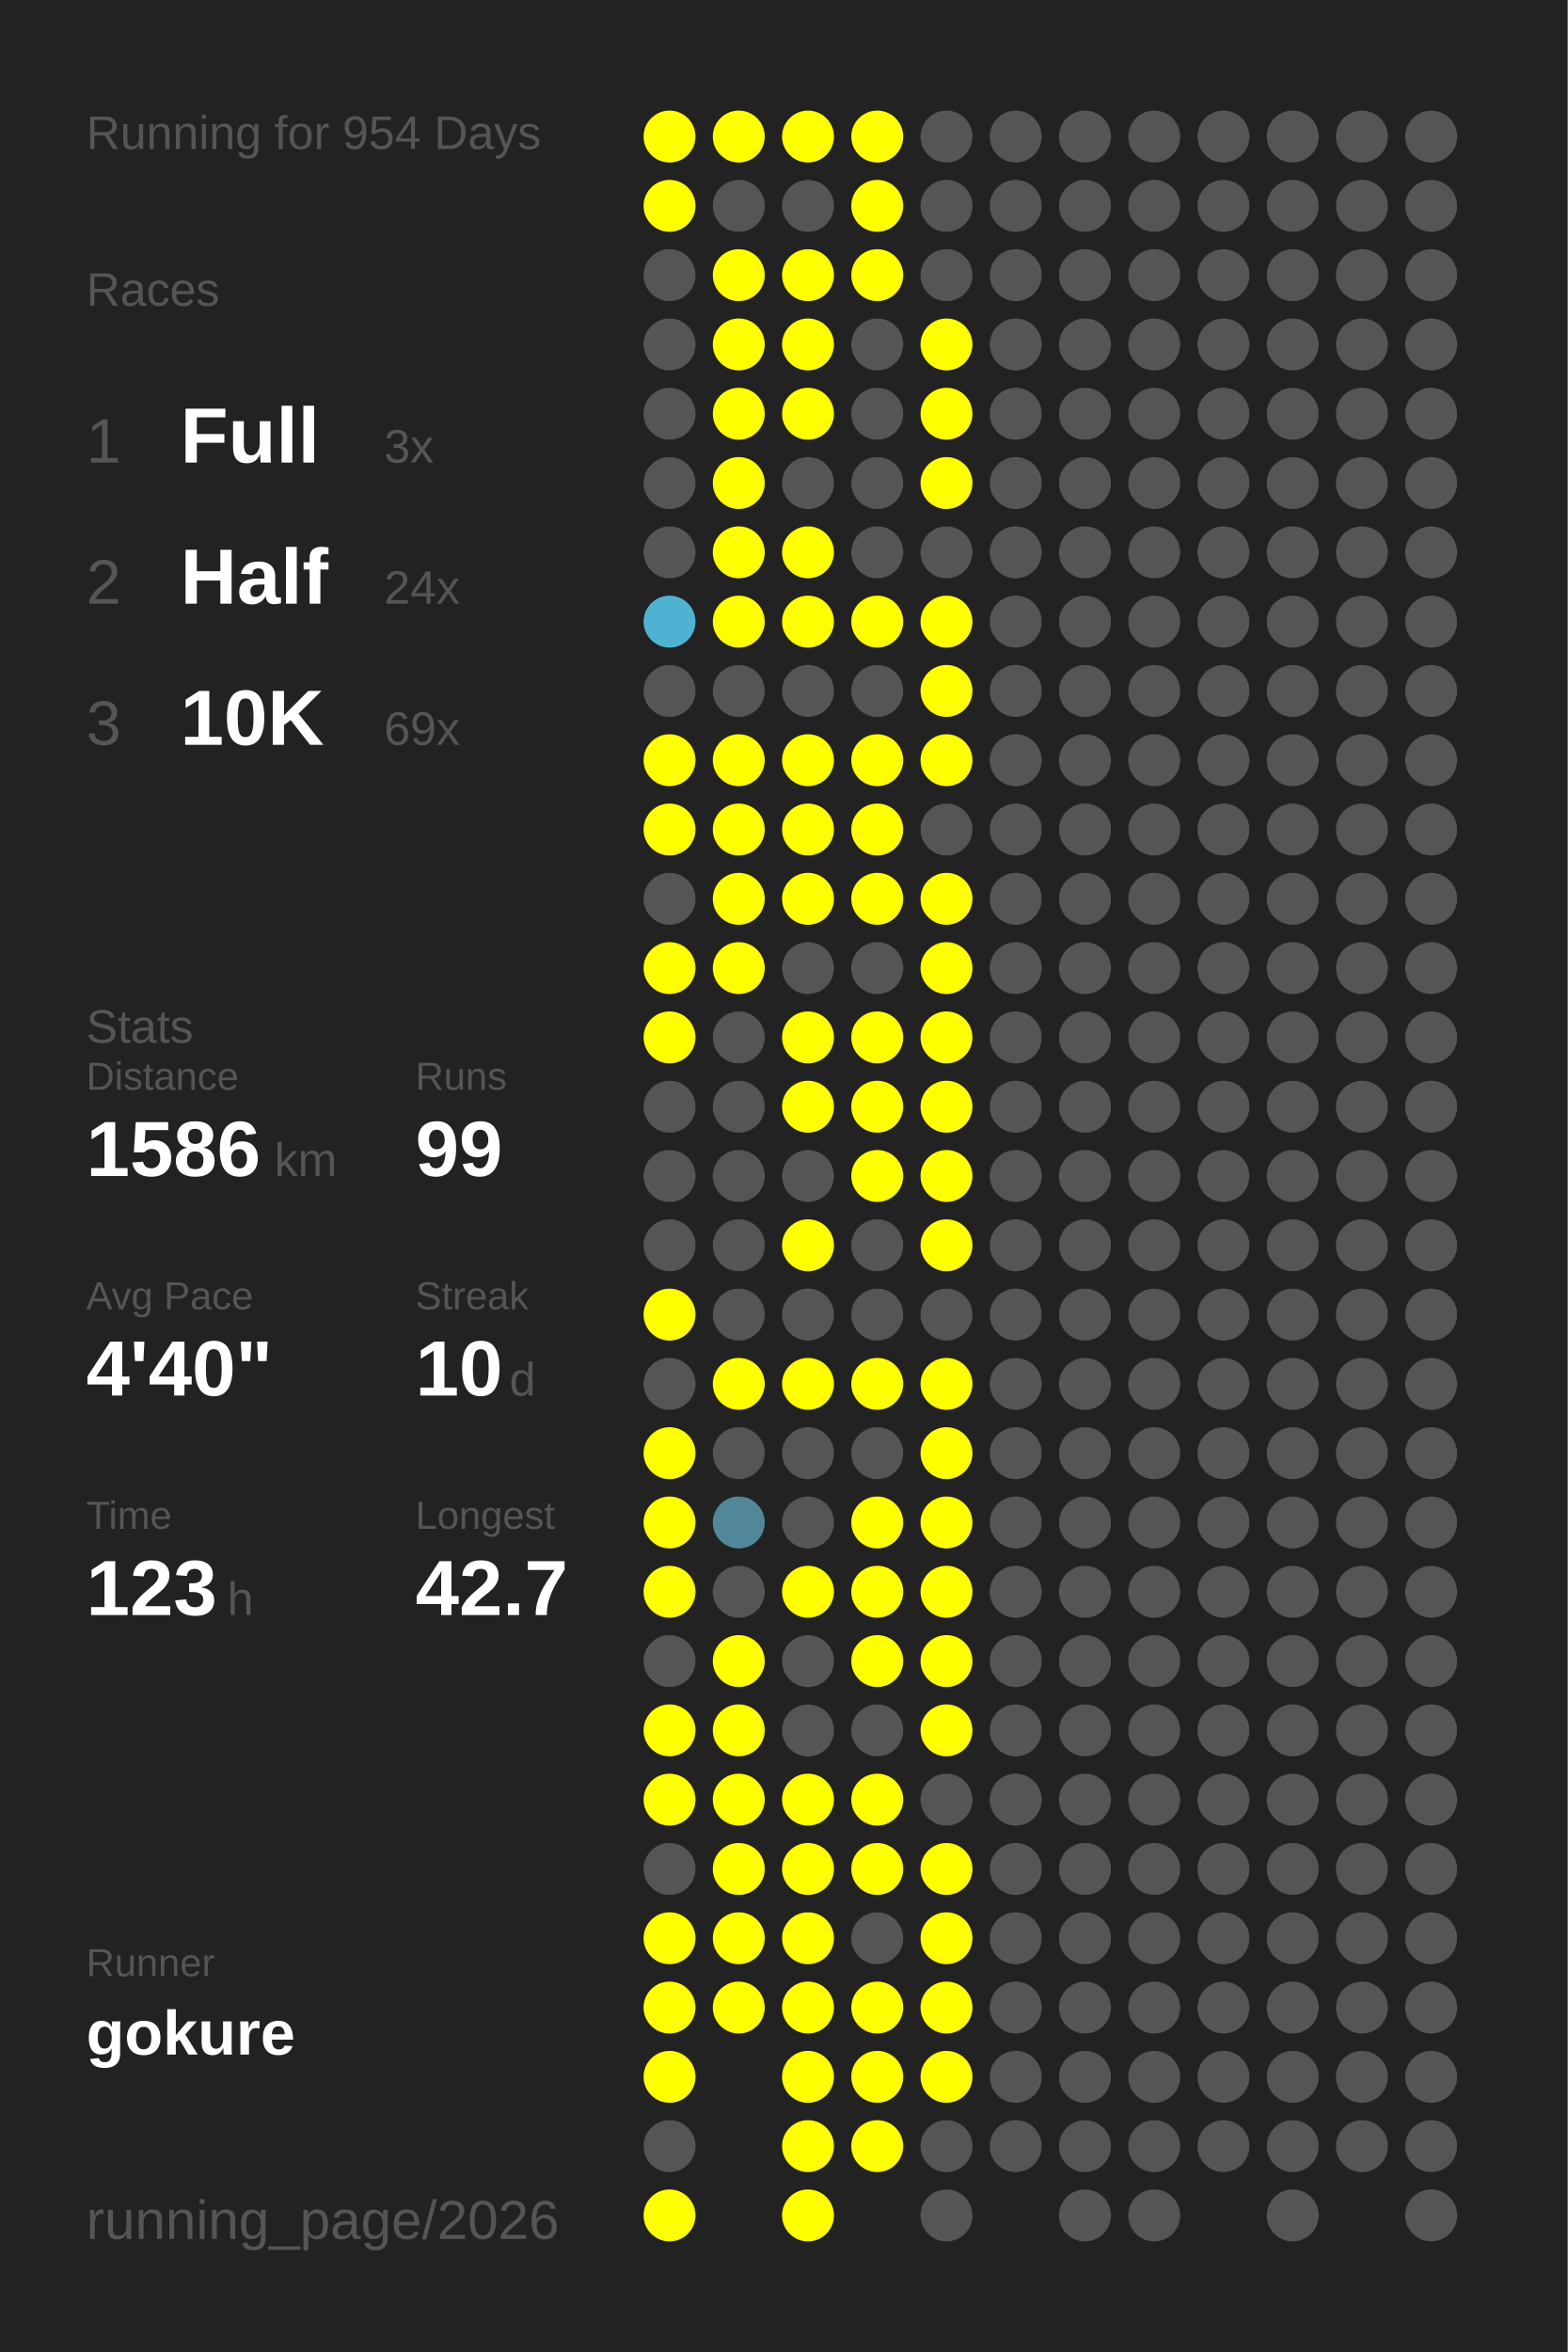
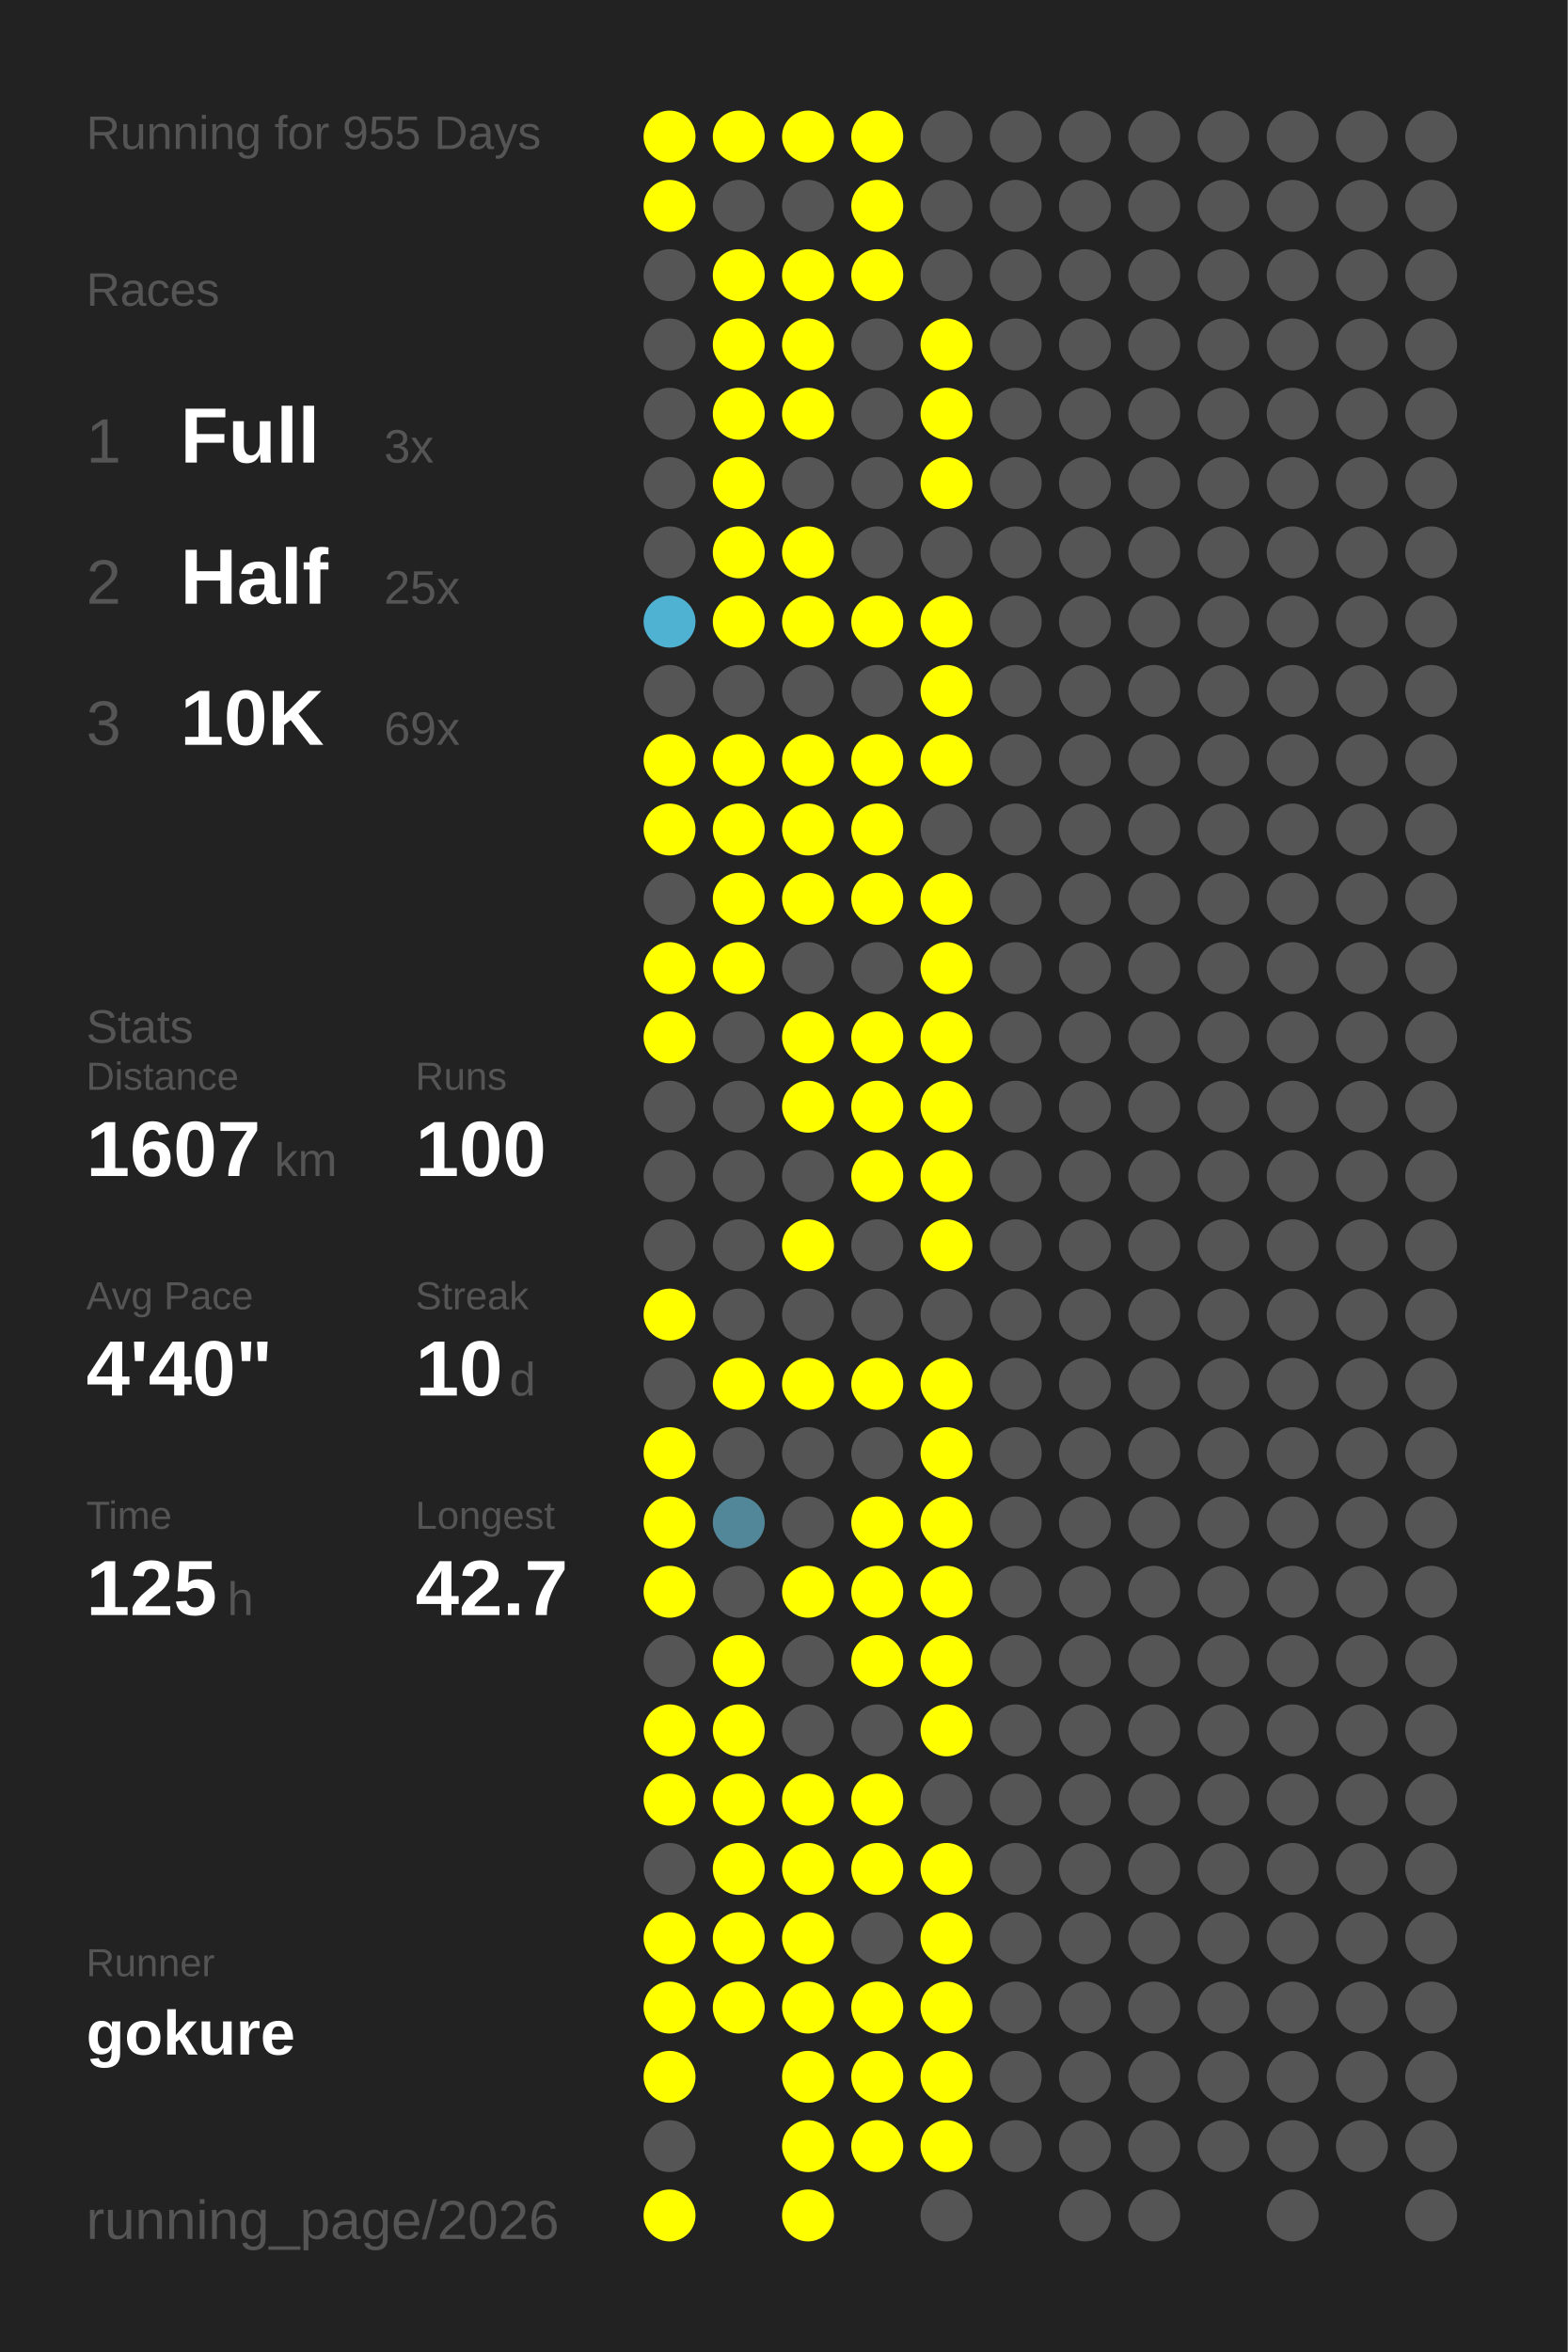
<svg xmlns="http://www.w3.org/2000/svg" baseProfile="full" height="300mm" version="1.1" viewBox="0,0,200,300" width="200mm">
  <defs />
  <rect fill="#222222" height="300" width="200" x="0" y="0" />
-   <text fill="#555555" style="font-size:6px; font-family:Arial;" x="11" y="19">Running for 954 Days</text>
+   <text fill="#555555" style="font-size:6px; font-family:Arial;" x="11" y="19">Running for 955 Days</text>
  <text fill="#555555" style="font-size:6px; font-family:Arial;" x="11" y="39">Races</text>
  <text fill="#555555" style="font-size:8px; font-family:Arial;" x="11" y="59">1</text>
  <text fill="#FFFFFF" style="font-size:10px; font-family:Arial; font-weight:bold;" x="23" y="59">Full</text>
  <text fill="#555555" style="font-size:6px; font-family:Arial;" x="49" y="59">3x</text>
  <text fill="#555555" style="font-size:8px; font-family:Arial;" x="11" y="77">2</text>
  <text fill="#FFFFFF" style="font-size:10px; font-family:Arial; font-weight:bold;" x="23" y="77">Half</text>
-   <text fill="#555555" style="font-size:6px; font-family:Arial;" x="49" y="77">24x</text>
+   <text fill="#555555" style="font-size:6px; font-family:Arial;" x="49" y="77">25x</text>
  <text fill="#555555" style="font-size:8px; font-family:Arial;" x="11" y="95">3</text>
  <text fill="#FFFFFF" style="font-size:10px; font-family:Arial; font-weight:bold;" x="23" y="95">10K</text>
  <text fill="#555555" style="font-size:6px; font-family:Arial;" x="49" y="95">69x</text>
  <text fill="#555555" style="font-size:6px; font-family:Arial;" x="11" y="133">Stats</text>
  <text fill="#555555" style="font-size:5px; font-family:Arial;" x="11" y="139">Distance</text>
-   <text fill="#FFFFFF" style="font-size:10px; font-family:Arial; font-weight:bold;" x="11" y="150">1586</text>
+   <text fill="#FFFFFF" style="font-size:10px; font-family:Arial; font-weight:bold;" x="11" y="150">1607</text>
  <text fill="#555555" style="font-size:6px; font-family:Arial;" x="35" y="150">km</text>
  <text fill="#555555" style="font-size:5px; font-family:Arial;" x="53" y="139">Runs</text>
-   <text fill="#FFFFFF" style="font-size:10px; font-family:Arial; font-weight:bold;" x="53" y="150">99</text>
+   <text fill="#FFFFFF" style="font-size:10px; font-family:Arial; font-weight:bold;" x="53" y="150">100</text>
  <text fill="#555555" style="font-size:5px; font-family:Arial;" x="11" y="167">Avg Pace</text>
  <text fill="#FFFFFF" style="font-size:10px; font-family:Arial; font-weight:bold;" x="11" y="178">4'40"</text>
  <text fill="#555555" style="font-size:5px; font-family:Arial;" x="53" y="167">Streak</text>
  <text fill="#FFFFFF" style="font-size:10px; font-family:Arial; font-weight:bold;" x="53" y="178">10</text>
  <text fill="#555555" style="font-size:6px; font-family:Arial;" x="65" y="178">d</text>
  <text fill="#555555" style="font-size:5px; font-family:Arial;" x="11" y="195">Time</text>
-   <text fill="#FFFFFF" style="font-size:10px; font-family:Arial; font-weight:bold;" x="11" y="206">123</text>
+   <text fill="#FFFFFF" style="font-size:10px; font-family:Arial; font-weight:bold;" x="11" y="206">125</text>
  <text fill="#555555" style="font-size:6px; font-family:Arial;" x="29" y="206">h</text>
  <text fill="#555555" style="font-size:5px; font-family:Arial;" x="53" y="195">Longest</text>
  <text fill="#FFFFFF" style="font-size:10px; font-family:Arial; font-weight:bold;" x="53" y="206">42.7</text>
  <text fill="#555555" style="font-size:5px; font-family:Arial;" x="11" y="252.065">Runner</text>
  <text fill="#FFFFFF" style="font-size:8px; font-family:Arial; font-weight:bold;" x="11" y="262.065">gokure</text>
  <text fill="#555555" style="font-size:7px; font-family:Arial;" x="11" y="285.581">running_page/2026</text>
  <circle cx="85.417" cy="17.419" fill="#FFFF00" r="3.312" />
  <circle cx="85.417" cy="26.258" fill="#FFFF00" r="3.312" />
  <circle cx="85.417" cy="35.097" fill="#555555" r="3.312" />
  <circle cx="85.417" cy="43.935" fill="#555555" r="3.312" />
  <circle cx="85.417" cy="52.774" fill="#555555" r="3.312" />
  <circle cx="85.417" cy="61.613" fill="#555555" r="3.312" />
  <circle cx="85.417" cy="70.452" fill="#555555" r="3.312" />
  <circle cx="85.417" cy="79.29" fill="#4fb2d3" r="3.312" />
  <circle cx="85.417" cy="88.129" fill="#555555" r="3.312" />
  <circle cx="85.417" cy="96.968" fill="#FFFF00" r="3.312" />
  <circle cx="85.417" cy="105.806" fill="#FFFF00" r="3.312" />
  <circle cx="85.417" cy="114.645" fill="#555555" r="3.312" />
  <circle cx="85.417" cy="123.484" fill="#FFFF00" r="3.312" />
  <circle cx="85.417" cy="132.323" fill="#FFFF00" r="3.312" />
  <circle cx="85.417" cy="141.161" fill="#555555" r="3.312" />
  <circle cx="85.417" cy="150" fill="#555555" r="3.312" />
  <circle cx="85.417" cy="158.839" fill="#555555" r="3.312" />
  <circle cx="85.417" cy="167.677" fill="#FFFF00" r="3.312" />
  <circle cx="85.417" cy="176.516" fill="#555555" r="3.312" />
  <circle cx="85.417" cy="185.355" fill="#FFFF00" r="3.312" />
  <circle cx="85.417" cy="194.194" fill="#FFFF00" r="3.312" />
  <circle cx="85.417" cy="203.032" fill="#FFFF00" r="3.312" />
  <circle cx="85.417" cy="211.871" fill="#555555" r="3.312" />
  <circle cx="85.417" cy="220.71" fill="#FFFF00" r="3.312" />
  <circle cx="85.417" cy="229.548" fill="#FFFF00" r="3.312" />
  <circle cx="85.417" cy="238.387" fill="#555555" r="3.312" />
  <circle cx="85.417" cy="247.226" fill="#FFFF00" r="3.312" />
  <circle cx="85.417" cy="256.065" fill="#FFFF00" r="3.312" />
  <circle cx="85.417" cy="264.903" fill="#FFFF00" r="3.312" />
  <circle cx="85.417" cy="273.742" fill="#555555" r="3.312" />
  <circle cx="85.417" cy="282.581" fill="#FFFF00" r="3.312" />
  <circle cx="94.25" cy="17.419" fill="#FFFF00" r="3.312" />
  <circle cx="94.25" cy="26.258" fill="#555555" r="3.312" />
  <circle cx="94.25" cy="35.097" fill="#FFFF00" r="3.312" />
  <circle cx="94.25" cy="43.935" fill="#FFFF00" r="3.312" />
  <circle cx="94.25" cy="52.774" fill="#FFFF00" r="3.312" />
  <circle cx="94.25" cy="61.613" fill="#FFFF00" r="3.312" />
  <circle cx="94.25" cy="70.452" fill="#FFFF00" r="3.312" />
  <circle cx="94.25" cy="79.29" fill="#FFFF00" r="3.312" />
  <circle cx="94.25" cy="88.129" fill="#555555" r="3.312" />
  <circle cx="94.25" cy="96.968" fill="#FFFF00" r="3.312" />
  <circle cx="94.25" cy="105.806" fill="#FFFF00" r="3.312" />
  <circle cx="94.25" cy="114.645" fill="#FFFF00" r="3.312" />
  <circle cx="94.25" cy="123.484" fill="#FFFF00" r="3.312" />
  <circle cx="94.25" cy="132.323" fill="#555555" r="3.312" />
  <circle cx="94.25" cy="141.161" fill="#555555" r="3.312" />
  <circle cx="94.25" cy="150" fill="#555555" r="3.312" />
  <circle cx="94.25" cy="158.839" fill="#555555" r="3.312" />
  <circle cx="94.25" cy="167.677" fill="#555555" r="3.312" />
  <circle cx="94.25" cy="176.516" fill="#FFFF00" r="3.312" />
  <circle cx="94.25" cy="185.355" fill="#555555" r="3.312" />
  <circle cx="94.25" cy="194.194" fill="#518799" r="3.312" />
  <circle cx="94.25" cy="203.032" fill="#555555" r="3.312" />
  <circle cx="94.25" cy="211.871" fill="#FFFF00" r="3.312" />
  <circle cx="94.25" cy="220.71" fill="#FFFF00" r="3.312" />
  <circle cx="94.25" cy="229.548" fill="#FFFF00" r="3.312" />
  <circle cx="94.25" cy="238.387" fill="#FFFF00" r="3.312" />
  <circle cx="94.25" cy="247.226" fill="#FFFF00" r="3.312" />
  <circle cx="94.25" cy="256.065" fill="#FFFF00" r="3.312" />
  <circle cx="103.083" cy="17.419" fill="#FFFF00" r="3.312" />
  <circle cx="103.083" cy="26.258" fill="#555555" r="3.312" />
  <circle cx="103.083" cy="35.097" fill="#FFFF00" r="3.312" />
  <circle cx="103.083" cy="43.935" fill="#FFFF00" r="3.312" />
  <circle cx="103.083" cy="52.774" fill="#FFFF00" r="3.312" />
  <circle cx="103.083" cy="61.613" fill="#555555" r="3.312" />
  <circle cx="103.083" cy="70.452" fill="#FFFF00" r="3.312" />
  <circle cx="103.083" cy="79.29" fill="#FFFF00" r="3.312" />
  <circle cx="103.083" cy="88.129" fill="#555555" r="3.312" />
  <circle cx="103.083" cy="96.968" fill="#FFFF00" r="3.312" />
  <circle cx="103.083" cy="105.806" fill="#FFFF00" r="3.312" />
  <circle cx="103.083" cy="114.645" fill="#FFFF00" r="3.312" />
  <circle cx="103.083" cy="123.484" fill="#555555" r="3.312" />
  <circle cx="103.083" cy="132.323" fill="#FFFF00" r="3.312" />
  <circle cx="103.083" cy="141.161" fill="#FFFF00" r="3.312" />
  <circle cx="103.083" cy="150" fill="#555555" r="3.312" />
  <circle cx="103.083" cy="158.839" fill="#FFFF00" r="3.312" />
  <circle cx="103.083" cy="167.677" fill="#555555" r="3.312" />
  <circle cx="103.083" cy="176.516" fill="#FFFF00" r="3.312" />
  <circle cx="103.083" cy="185.355" fill="#555555" r="3.312" />
  <circle cx="103.083" cy="194.194" fill="#555555" r="3.312" />
  <circle cx="103.083" cy="203.032" fill="#FFFF00" r="3.312" />
  <circle cx="103.083" cy="211.871" fill="#555555" r="3.312" />
  <circle cx="103.083" cy="220.71" fill="#555555" r="3.312" />
  <circle cx="103.083" cy="229.548" fill="#FFFF00" r="3.312" />
  <circle cx="103.083" cy="238.387" fill="#FFFF00" r="3.312" />
  <circle cx="103.083" cy="247.226" fill="#FFFF00" r="3.312" />
  <circle cx="103.083" cy="256.065" fill="#FFFF00" r="3.312" />
  <circle cx="103.083" cy="264.903" fill="#FFFF00" r="3.312" />
  <circle cx="103.083" cy="273.742" fill="#FFFF00" r="3.312" />
  <circle cx="103.083" cy="282.581" fill="#FFFF00" r="3.312" />
  <circle cx="111.917" cy="17.419" fill="#FFFF00" r="3.312" />
  <circle cx="111.917" cy="26.258" fill="#FFFF00" r="3.312" />
  <circle cx="111.917" cy="35.097" fill="#FFFF00" r="3.312" />
  <circle cx="111.917" cy="43.935" fill="#555555" r="3.312" />
  <circle cx="111.917" cy="52.774" fill="#555555" r="3.312" />
  <circle cx="111.917" cy="61.613" fill="#555555" r="3.312" />
  <circle cx="111.917" cy="70.452" fill="#555555" r="3.312" />
  <circle cx="111.917" cy="79.29" fill="#FFFF00" r="3.312" />
  <circle cx="111.917" cy="88.129" fill="#555555" r="3.312" />
  <circle cx="111.917" cy="96.968" fill="#FFFF00" r="3.312" />
  <circle cx="111.917" cy="105.806" fill="#FFFF00" r="3.312" />
  <circle cx="111.917" cy="114.645" fill="#FFFF00" r="3.312" />
  <circle cx="111.917" cy="123.484" fill="#555555" r="3.312" />
  <circle cx="111.917" cy="132.323" fill="#FFFF00" r="3.312" />
  <circle cx="111.917" cy="141.161" fill="#FFFF00" r="3.312" />
  <circle cx="111.917" cy="150" fill="#FFFF00" r="3.312" />
  <circle cx="111.917" cy="158.839" fill="#555555" r="3.312" />
  <circle cx="111.917" cy="167.677" fill="#555555" r="3.312" />
  <circle cx="111.917" cy="176.516" fill="#FFFF00" r="3.312" />
  <circle cx="111.917" cy="185.355" fill="#555555" r="3.312" />
  <circle cx="111.917" cy="194.194" fill="#FFFF00" r="3.312" />
  <circle cx="111.917" cy="203.032" fill="#FFFF00" r="3.312" />
  <circle cx="111.917" cy="211.871" fill="#FFFF00" r="3.312" />
  <circle cx="111.917" cy="220.71" fill="#555555" r="3.312" />
  <circle cx="111.917" cy="229.548" fill="#FFFF00" r="3.312" />
  <circle cx="111.917" cy="238.387" fill="#FFFF00" r="3.312" />
  <circle cx="111.917" cy="247.226" fill="#555555" r="3.312" />
  <circle cx="111.917" cy="256.065" fill="#FFFF00" r="3.312" />
  <circle cx="111.917" cy="264.903" fill="#FFFF00" r="3.312" />
  <circle cx="111.917" cy="273.742" fill="#FFFF00" r="3.312" />
  <circle cx="120.75" cy="17.419" fill="#555555" r="3.312" />
  <circle cx="120.75" cy="26.258" fill="#555555" r="3.312" />
  <circle cx="120.75" cy="35.097" fill="#555555" r="3.312" />
  <circle cx="120.75" cy="43.935" fill="#FFFF00" r="3.312" />
  <circle cx="120.75" cy="52.774" fill="#FFFF00" r="3.312" />
  <circle cx="120.75" cy="61.613" fill="#FFFF00" r="3.312" />
  <circle cx="120.75" cy="70.452" fill="#555555" r="3.312" />
  <circle cx="120.75" cy="79.29" fill="#FFFF00" r="3.312" />
  <circle cx="120.75" cy="88.129" fill="#FFFF00" r="3.312" />
  <circle cx="120.75" cy="96.968" fill="#FFFF00" r="3.312" />
  <circle cx="120.75" cy="105.806" fill="#555555" r="3.312" />
  <circle cx="120.75" cy="114.645" fill="#FFFF00" r="3.312" />
  <circle cx="120.75" cy="123.484" fill="#FFFF00" r="3.312" />
  <circle cx="120.75" cy="132.323" fill="#FFFF00" r="3.312" />
  <circle cx="120.75" cy="141.161" fill="#FFFF00" r="3.312" />
  <circle cx="120.75" cy="150" fill="#FFFF00" r="3.312" />
  <circle cx="120.75" cy="158.839" fill="#FFFF00" r="3.312" />
  <circle cx="120.75" cy="167.677" fill="#555555" r="3.312" />
  <circle cx="120.75" cy="176.516" fill="#FFFF00" r="3.312" />
  <circle cx="120.75" cy="185.355" fill="#FFFF00" r="3.312" />
  <circle cx="120.75" cy="194.194" fill="#FFFF00" r="3.312" />
  <circle cx="120.75" cy="203.032" fill="#FFFF00" r="3.312" />
  <circle cx="120.75" cy="211.871" fill="#FFFF00" r="3.312" />
  <circle cx="120.75" cy="220.71" fill="#FFFF00" r="3.312" />
  <circle cx="120.75" cy="229.548" fill="#555555" r="3.312" />
  <circle cx="120.75" cy="238.387" fill="#FFFF00" r="3.312" />
  <circle cx="120.75" cy="247.226" fill="#FFFF00" r="3.312" />
  <circle cx="120.75" cy="256.065" fill="#FFFF00" r="3.312" />
  <circle cx="120.75" cy="264.903" fill="#FFFF00" r="3.312" />
-   <circle cx="120.75" cy="273.742" fill="#555555" r="3.312" />
+   <circle cx="120.75" cy="273.742" fill="#FFFF00" r="3.312" />
  <circle cx="120.75" cy="282.581" fill="#555555" r="3.312" />
  <circle cx="129.583" cy="17.419" fill="#555555" r="3.312" />
  <circle cx="129.583" cy="26.258" fill="#555555" r="3.312" />
  <circle cx="129.583" cy="35.097" fill="#555555" r="3.312" />
  <circle cx="129.583" cy="43.935" fill="#555555" r="3.312" />
  <circle cx="129.583" cy="52.774" fill="#555555" r="3.312" />
  <circle cx="129.583" cy="61.613" fill="#555555" r="3.312" />
  <circle cx="129.583" cy="70.452" fill="#555555" r="3.312" />
  <circle cx="129.583" cy="79.29" fill="#555555" r="3.312" />
  <circle cx="129.583" cy="88.129" fill="#555555" r="3.312" />
  <circle cx="129.583" cy="96.968" fill="#555555" r="3.312" />
  <circle cx="129.583" cy="105.806" fill="#555555" r="3.312" />
  <circle cx="129.583" cy="114.645" fill="#555555" r="3.312" />
  <circle cx="129.583" cy="123.484" fill="#555555" r="3.312" />
  <circle cx="129.583" cy="132.323" fill="#555555" r="3.312" />
  <circle cx="129.583" cy="141.161" fill="#555555" r="3.312" />
  <circle cx="129.583" cy="150" fill="#555555" r="3.312" />
  <circle cx="129.583" cy="158.839" fill="#555555" r="3.312" />
  <circle cx="129.583" cy="167.677" fill="#555555" r="3.312" />
  <circle cx="129.583" cy="176.516" fill="#555555" r="3.312" />
  <circle cx="129.583" cy="185.355" fill="#555555" r="3.312" />
  <circle cx="129.583" cy="194.194" fill="#555555" r="3.312" />
  <circle cx="129.583" cy="203.032" fill="#555555" r="3.312" />
  <circle cx="129.583" cy="211.871" fill="#555555" r="3.312" />
  <circle cx="129.583" cy="220.71" fill="#555555" r="3.312" />
  <circle cx="129.583" cy="229.548" fill="#555555" r="3.312" />
  <circle cx="129.583" cy="238.387" fill="#555555" r="3.312" />
  <circle cx="129.583" cy="247.226" fill="#555555" r="3.312" />
  <circle cx="129.583" cy="256.065" fill="#555555" r="3.312" />
  <circle cx="129.583" cy="264.903" fill="#555555" r="3.312" />
  <circle cx="129.583" cy="273.742" fill="#555555" r="3.312" />
  <circle cx="138.417" cy="17.419" fill="#555555" r="3.312" />
  <circle cx="138.417" cy="26.258" fill="#555555" r="3.312" />
  <circle cx="138.417" cy="35.097" fill="#555555" r="3.312" />
  <circle cx="138.417" cy="43.935" fill="#555555" r="3.312" />
  <circle cx="138.417" cy="52.774" fill="#555555" r="3.312" />
  <circle cx="138.417" cy="61.613" fill="#555555" r="3.312" />
  <circle cx="138.417" cy="70.452" fill="#555555" r="3.312" />
  <circle cx="138.417" cy="79.29" fill="#555555" r="3.312" />
  <circle cx="138.417" cy="88.129" fill="#555555" r="3.312" />
  <circle cx="138.417" cy="96.968" fill="#555555" r="3.312" />
  <circle cx="138.417" cy="105.806" fill="#555555" r="3.312" />
  <circle cx="138.417" cy="114.645" fill="#555555" r="3.312" />
  <circle cx="138.417" cy="123.484" fill="#555555" r="3.312" />
  <circle cx="138.417" cy="132.323" fill="#555555" r="3.312" />
  <circle cx="138.417" cy="141.161" fill="#555555" r="3.312" />
  <circle cx="138.417" cy="150" fill="#555555" r="3.312" />
  <circle cx="138.417" cy="158.839" fill="#555555" r="3.312" />
  <circle cx="138.417" cy="167.677" fill="#555555" r="3.312" />
  <circle cx="138.417" cy="176.516" fill="#555555" r="3.312" />
  <circle cx="138.417" cy="185.355" fill="#555555" r="3.312" />
  <circle cx="138.417" cy="194.194" fill="#555555" r="3.312" />
  <circle cx="138.417" cy="203.032" fill="#555555" r="3.312" />
  <circle cx="138.417" cy="211.871" fill="#555555" r="3.312" />
  <circle cx="138.417" cy="220.71" fill="#555555" r="3.312" />
  <circle cx="138.417" cy="229.548" fill="#555555" r="3.312" />
  <circle cx="138.417" cy="238.387" fill="#555555" r="3.312" />
  <circle cx="138.417" cy="247.226" fill="#555555" r="3.312" />
  <circle cx="138.417" cy="256.065" fill="#555555" r="3.312" />
  <circle cx="138.417" cy="264.903" fill="#555555" r="3.312" />
  <circle cx="138.417" cy="273.742" fill="#555555" r="3.312" />
  <circle cx="138.417" cy="282.581" fill="#555555" r="3.312" />
  <circle cx="147.25" cy="17.419" fill="#555555" r="3.312" />
  <circle cx="147.25" cy="26.258" fill="#555555" r="3.312" />
  <circle cx="147.25" cy="35.097" fill="#555555" r="3.312" />
  <circle cx="147.25" cy="43.935" fill="#555555" r="3.312" />
  <circle cx="147.25" cy="52.774" fill="#555555" r="3.312" />
  <circle cx="147.25" cy="61.613" fill="#555555" r="3.312" />
  <circle cx="147.25" cy="70.452" fill="#555555" r="3.312" />
  <circle cx="147.25" cy="79.29" fill="#555555" r="3.312" />
  <circle cx="147.25" cy="88.129" fill="#555555" r="3.312" />
  <circle cx="147.25" cy="96.968" fill="#555555" r="3.312" />
  <circle cx="147.25" cy="105.806" fill="#555555" r="3.312" />
  <circle cx="147.25" cy="114.645" fill="#555555" r="3.312" />
  <circle cx="147.25" cy="123.484" fill="#555555" r="3.312" />
  <circle cx="147.25" cy="132.323" fill="#555555" r="3.312" />
  <circle cx="147.25" cy="141.161" fill="#555555" r="3.312" />
  <circle cx="147.25" cy="150" fill="#555555" r="3.312" />
  <circle cx="147.25" cy="158.839" fill="#555555" r="3.312" />
  <circle cx="147.25" cy="167.677" fill="#555555" r="3.312" />
  <circle cx="147.25" cy="176.516" fill="#555555" r="3.312" />
  <circle cx="147.25" cy="185.355" fill="#555555" r="3.312" />
  <circle cx="147.25" cy="194.194" fill="#555555" r="3.312" />
  <circle cx="147.25" cy="203.032" fill="#555555" r="3.312" />
  <circle cx="147.25" cy="211.871" fill="#555555" r="3.312" />
  <circle cx="147.25" cy="220.71" fill="#555555" r="3.312" />
  <circle cx="147.25" cy="229.548" fill="#555555" r="3.312" />
  <circle cx="147.25" cy="238.387" fill="#555555" r="3.312" />
  <circle cx="147.25" cy="247.226" fill="#555555" r="3.312" />
  <circle cx="147.25" cy="256.065" fill="#555555" r="3.312" />
  <circle cx="147.25" cy="264.903" fill="#555555" r="3.312" />
  <circle cx="147.25" cy="273.742" fill="#555555" r="3.312" />
  <circle cx="147.25" cy="282.581" fill="#555555" r="3.312" />
  <circle cx="156.083" cy="17.419" fill="#555555" r="3.312" />
  <circle cx="156.083" cy="26.258" fill="#555555" r="3.312" />
  <circle cx="156.083" cy="35.097" fill="#555555" r="3.312" />
  <circle cx="156.083" cy="43.935" fill="#555555" r="3.312" />
  <circle cx="156.083" cy="52.774" fill="#555555" r="3.312" />
  <circle cx="156.083" cy="61.613" fill="#555555" r="3.312" />
  <circle cx="156.083" cy="70.452" fill="#555555" r="3.312" />
  <circle cx="156.083" cy="79.29" fill="#555555" r="3.312" />
  <circle cx="156.083" cy="88.129" fill="#555555" r="3.312" />
  <circle cx="156.083" cy="96.968" fill="#555555" r="3.312" />
  <circle cx="156.083" cy="105.806" fill="#555555" r="3.312" />
  <circle cx="156.083" cy="114.645" fill="#555555" r="3.312" />
  <circle cx="156.083" cy="123.484" fill="#555555" r="3.312" />
  <circle cx="156.083" cy="132.323" fill="#555555" r="3.312" />
  <circle cx="156.083" cy="141.161" fill="#555555" r="3.312" />
  <circle cx="156.083" cy="150" fill="#555555" r="3.312" />
  <circle cx="156.083" cy="158.839" fill="#555555" r="3.312" />
  <circle cx="156.083" cy="167.677" fill="#555555" r="3.312" />
  <circle cx="156.083" cy="176.516" fill="#555555" r="3.312" />
  <circle cx="156.083" cy="185.355" fill="#555555" r="3.312" />
  <circle cx="156.083" cy="194.194" fill="#555555" r="3.312" />
  <circle cx="156.083" cy="203.032" fill="#555555" r="3.312" />
  <circle cx="156.083" cy="211.871" fill="#555555" r="3.312" />
  <circle cx="156.083" cy="220.71" fill="#555555" r="3.312" />
  <circle cx="156.083" cy="229.548" fill="#555555" r="3.312" />
  <circle cx="156.083" cy="238.387" fill="#555555" r="3.312" />
  <circle cx="156.083" cy="247.226" fill="#555555" r="3.312" />
  <circle cx="156.083" cy="256.065" fill="#555555" r="3.312" />
  <circle cx="156.083" cy="264.903" fill="#555555" r="3.312" />
  <circle cx="156.083" cy="273.742" fill="#555555" r="3.312" />
  <circle cx="164.917" cy="17.419" fill="#555555" r="3.312" />
  <circle cx="164.917" cy="26.258" fill="#555555" r="3.312" />
  <circle cx="164.917" cy="35.097" fill="#555555" r="3.312" />
  <circle cx="164.917" cy="43.935" fill="#555555" r="3.312" />
  <circle cx="164.917" cy="52.774" fill="#555555" r="3.312" />
  <circle cx="164.917" cy="61.613" fill="#555555" r="3.312" />
  <circle cx="164.917" cy="70.452" fill="#555555" r="3.312" />
  <circle cx="164.917" cy="79.29" fill="#555555" r="3.312" />
  <circle cx="164.917" cy="88.129" fill="#555555" r="3.312" />
  <circle cx="164.917" cy="96.968" fill="#555555" r="3.312" />
  <circle cx="164.917" cy="105.806" fill="#555555" r="3.312" />
  <circle cx="164.917" cy="114.645" fill="#555555" r="3.312" />
  <circle cx="164.917" cy="123.484" fill="#555555" r="3.312" />
  <circle cx="164.917" cy="132.323" fill="#555555" r="3.312" />
  <circle cx="164.917" cy="141.161" fill="#555555" r="3.312" />
  <circle cx="164.917" cy="150" fill="#555555" r="3.312" />
  <circle cx="164.917" cy="158.839" fill="#555555" r="3.312" />
  <circle cx="164.917" cy="167.677" fill="#555555" r="3.312" />
  <circle cx="164.917" cy="176.516" fill="#555555" r="3.312" />
  <circle cx="164.917" cy="185.355" fill="#555555" r="3.312" />
  <circle cx="164.917" cy="194.194" fill="#555555" r="3.312" />
  <circle cx="164.917" cy="203.032" fill="#555555" r="3.312" />
  <circle cx="164.917" cy="211.871" fill="#555555" r="3.312" />
  <circle cx="164.917" cy="220.71" fill="#555555" r="3.312" />
  <circle cx="164.917" cy="229.548" fill="#555555" r="3.312" />
  <circle cx="164.917" cy="238.387" fill="#555555" r="3.312" />
  <circle cx="164.917" cy="247.226" fill="#555555" r="3.312" />
  <circle cx="164.917" cy="256.065" fill="#555555" r="3.312" />
  <circle cx="164.917" cy="264.903" fill="#555555" r="3.312" />
  <circle cx="164.917" cy="273.742" fill="#555555" r="3.312" />
  <circle cx="164.917" cy="282.581" fill="#555555" r="3.312" />
  <circle cx="173.75" cy="17.419" fill="#555555" r="3.312" />
  <circle cx="173.75" cy="26.258" fill="#555555" r="3.312" />
  <circle cx="173.75" cy="35.097" fill="#555555" r="3.312" />
  <circle cx="173.75" cy="43.935" fill="#555555" r="3.312" />
  <circle cx="173.75" cy="52.774" fill="#555555" r="3.312" />
  <circle cx="173.75" cy="61.613" fill="#555555" r="3.312" />
  <circle cx="173.75" cy="70.452" fill="#555555" r="3.312" />
  <circle cx="173.75" cy="79.29" fill="#555555" r="3.312" />
  <circle cx="173.75" cy="88.129" fill="#555555" r="3.312" />
  <circle cx="173.75" cy="96.968" fill="#555555" r="3.312" />
  <circle cx="173.75" cy="105.806" fill="#555555" r="3.312" />
  <circle cx="173.75" cy="114.645" fill="#555555" r="3.312" />
  <circle cx="173.75" cy="123.484" fill="#555555" r="3.312" />
  <circle cx="173.75" cy="132.323" fill="#555555" r="3.312" />
  <circle cx="173.75" cy="141.161" fill="#555555" r="3.312" />
  <circle cx="173.75" cy="150" fill="#555555" r="3.312" />
  <circle cx="173.75" cy="158.839" fill="#555555" r="3.312" />
  <circle cx="173.75" cy="167.677" fill="#555555" r="3.312" />
  <circle cx="173.75" cy="176.516" fill="#555555" r="3.312" />
  <circle cx="173.75" cy="185.355" fill="#555555" r="3.312" />
  <circle cx="173.75" cy="194.194" fill="#555555" r="3.312" />
  <circle cx="173.75" cy="203.032" fill="#555555" r="3.312" />
  <circle cx="173.75" cy="211.871" fill="#555555" r="3.312" />
  <circle cx="173.75" cy="220.71" fill="#555555" r="3.312" />
  <circle cx="173.75" cy="229.548" fill="#555555" r="3.312" />
  <circle cx="173.75" cy="238.387" fill="#555555" r="3.312" />
  <circle cx="173.75" cy="247.226" fill="#555555" r="3.312" />
  <circle cx="173.75" cy="256.065" fill="#555555" r="3.312" />
  <circle cx="173.75" cy="264.903" fill="#555555" r="3.312" />
  <circle cx="173.75" cy="273.742" fill="#555555" r="3.312" />
  <circle cx="182.583" cy="17.419" fill="#555555" r="3.312" />
  <circle cx="182.583" cy="26.258" fill="#555555" r="3.312" />
  <circle cx="182.583" cy="35.097" fill="#555555" r="3.312" />
  <circle cx="182.583" cy="43.935" fill="#555555" r="3.312" />
  <circle cx="182.583" cy="52.774" fill="#555555" r="3.312" />
  <circle cx="182.583" cy="61.613" fill="#555555" r="3.312" />
  <circle cx="182.583" cy="70.452" fill="#555555" r="3.312" />
  <circle cx="182.583" cy="79.29" fill="#555555" r="3.312" />
  <circle cx="182.583" cy="88.129" fill="#555555" r="3.312" />
  <circle cx="182.583" cy="96.968" fill="#555555" r="3.312" />
  <circle cx="182.583" cy="105.806" fill="#555555" r="3.312" />
  <circle cx="182.583" cy="114.645" fill="#555555" r="3.312" />
  <circle cx="182.583" cy="123.484" fill="#555555" r="3.312" />
  <circle cx="182.583" cy="132.323" fill="#555555" r="3.312" />
  <circle cx="182.583" cy="141.161" fill="#555555" r="3.312" />
  <circle cx="182.583" cy="150" fill="#555555" r="3.312" />
  <circle cx="182.583" cy="158.839" fill="#555555" r="3.312" />
  <circle cx="182.583" cy="167.677" fill="#555555" r="3.312" />
  <circle cx="182.583" cy="176.516" fill="#555555" r="3.312" />
  <circle cx="182.583" cy="185.355" fill="#555555" r="3.312" />
  <circle cx="182.583" cy="194.194" fill="#555555" r="3.312" />
  <circle cx="182.583" cy="203.032" fill="#555555" r="3.312" />
  <circle cx="182.583" cy="211.871" fill="#555555" r="3.312" />
  <circle cx="182.583" cy="220.71" fill="#555555" r="3.312" />
  <circle cx="182.583" cy="229.548" fill="#555555" r="3.312" />
  <circle cx="182.583" cy="238.387" fill="#555555" r="3.312" />
  <circle cx="182.583" cy="247.226" fill="#555555" r="3.312" />
  <circle cx="182.583" cy="256.065" fill="#555555" r="3.312" />
  <circle cx="182.583" cy="264.903" fill="#555555" r="3.312" />
  <circle cx="182.583" cy="273.742" fill="#555555" r="3.312" />
  <circle cx="182.583" cy="282.581" fill="#555555" r="3.312" />
</svg>
